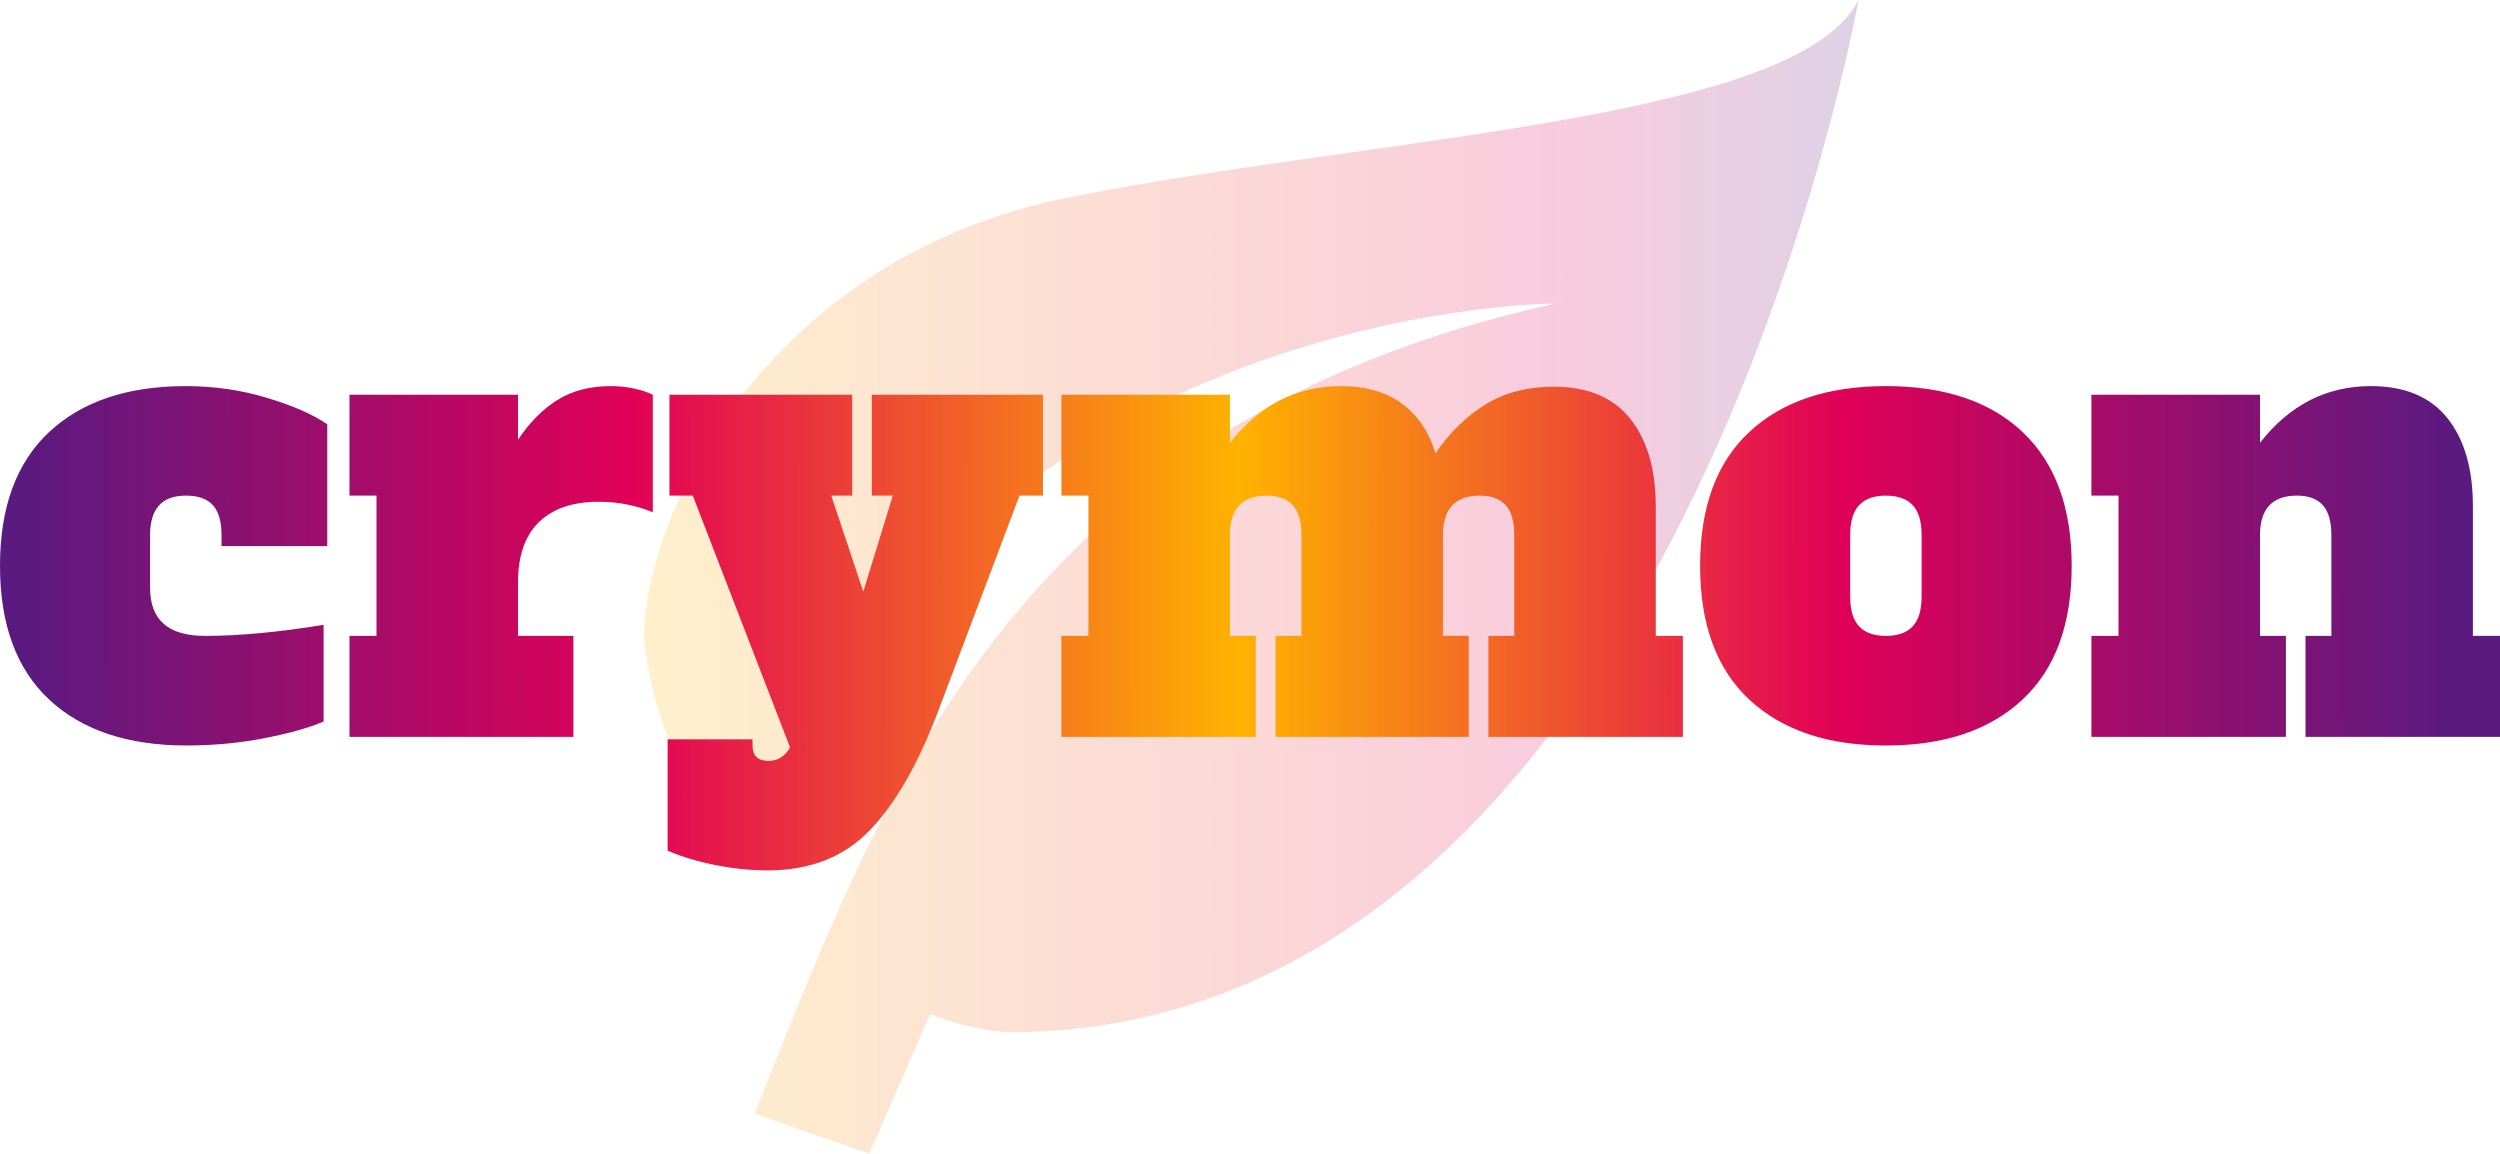
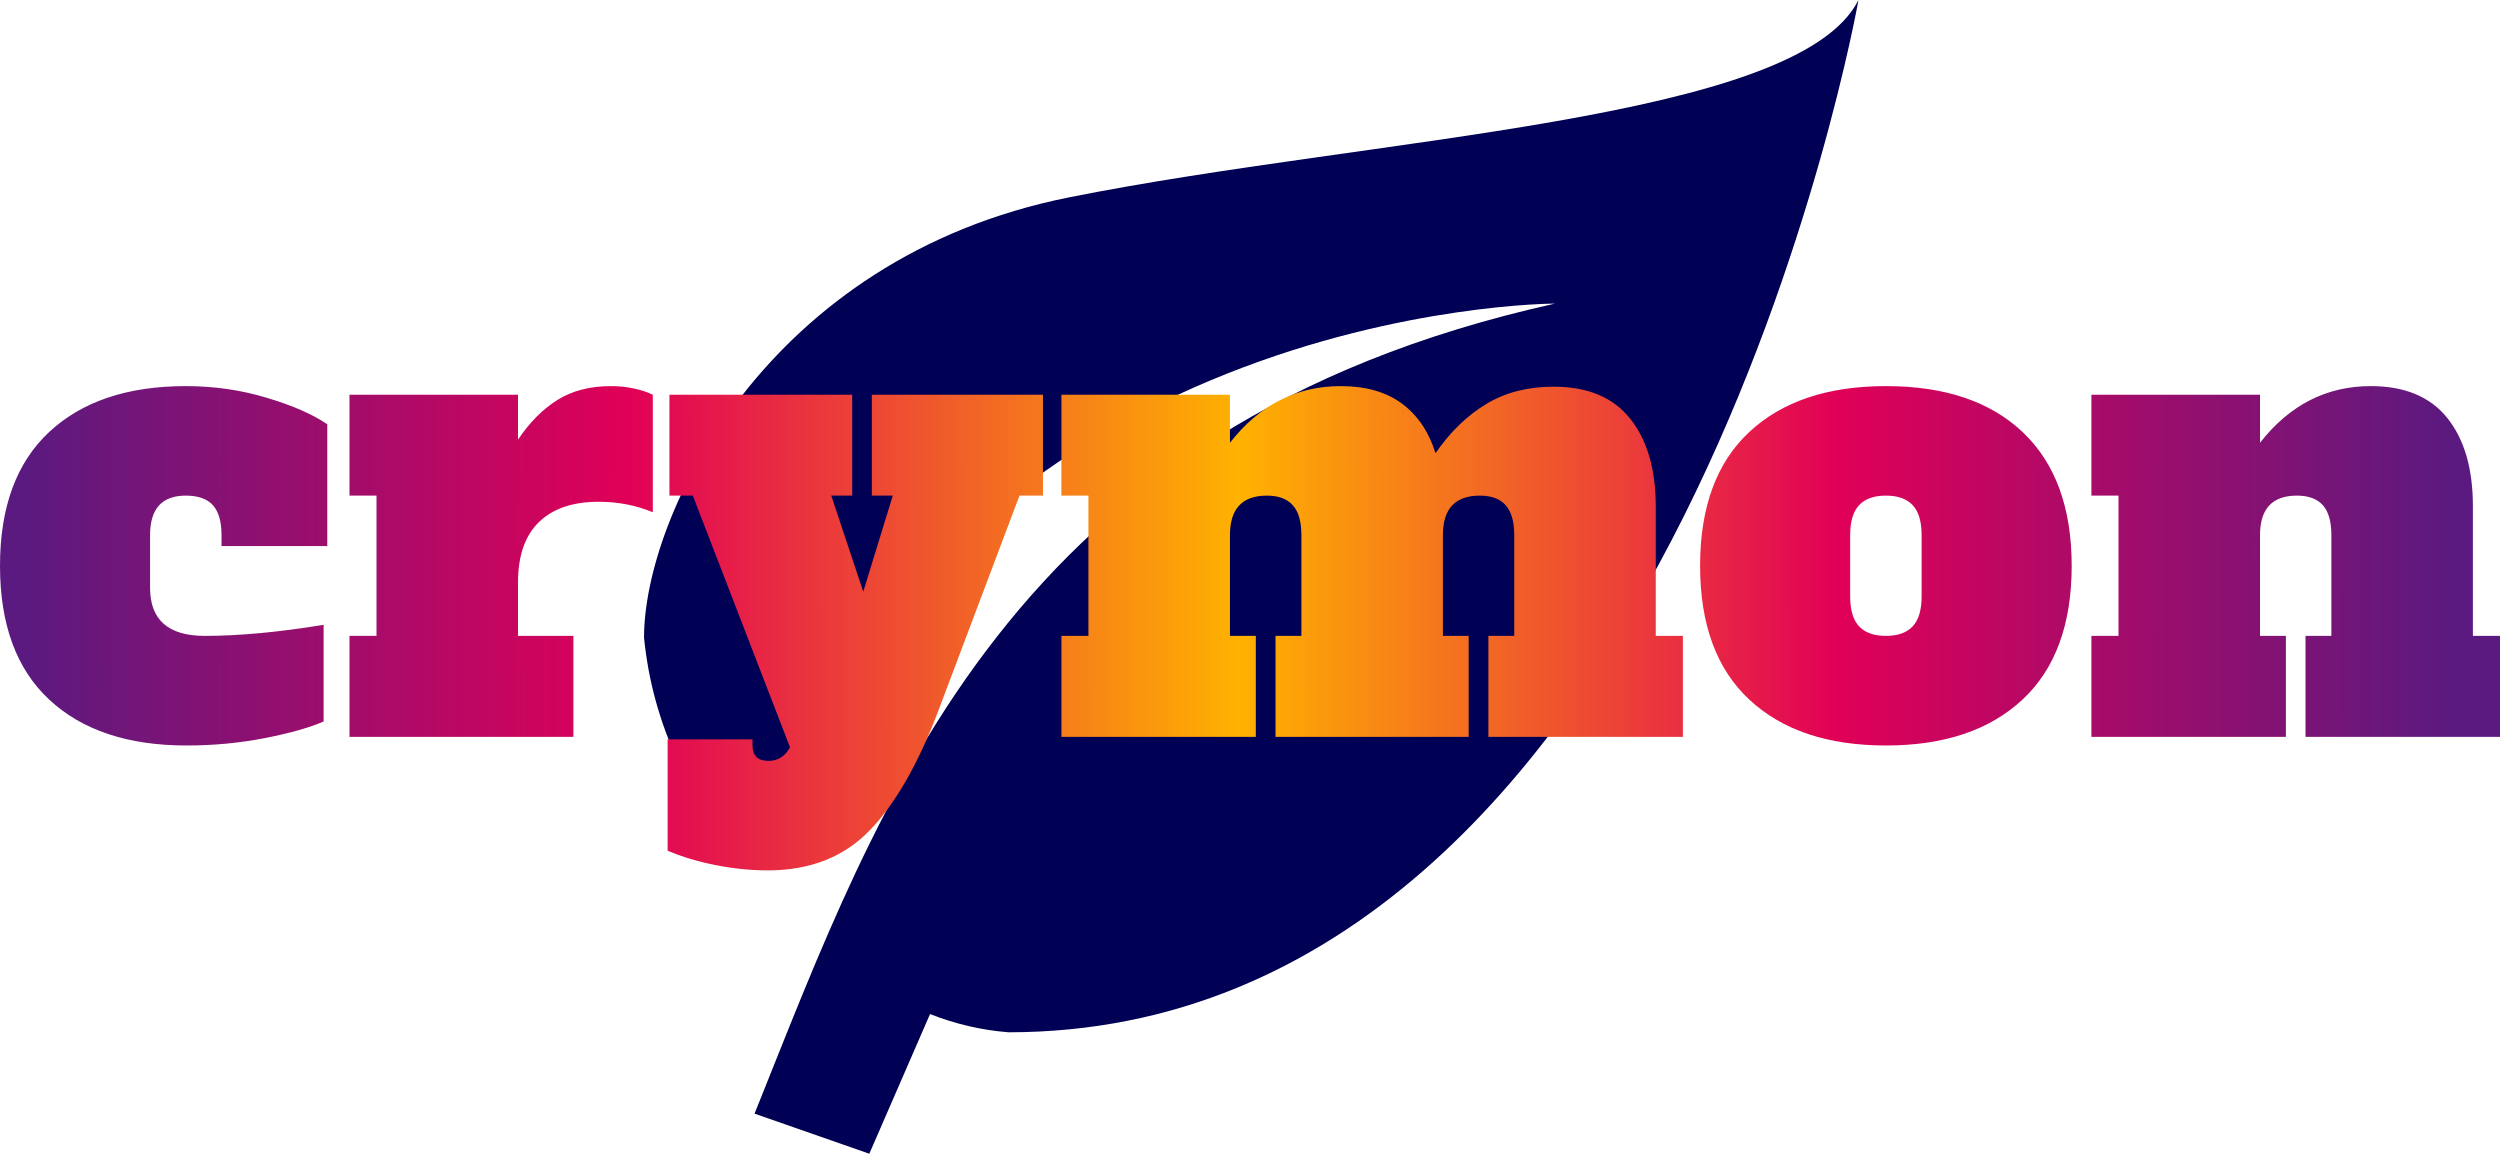
<svg xmlns="http://www.w3.org/2000/svg" xmlns:xlink="http://www.w3.org/1999/xlink" width="260.03" height="120" preserveAspectRatio="xMidYMid" version="1.1" viewBox="61.959 5.6 260.03 120">
  <defs>
    <linearGradient id="linearGradient2">
      <stop stop-color="#ffb200" offset="0" />
      <stop stop-color="#e10057" offset=".52" />
      <stop stop-color="#5a1a80" offset="1" />
    </linearGradient>
    <filter id="editing-jagged-46" x="0" y="0" width="1" height="1">
      <feTurbulence baseFrequency="0" result="turb" seed="1" />
      <feDisplacementMap in="SourceGraphic" in2="turb" />
    </filter>
    <linearGradient id="linearGradient4-4" x1="3.236" x2="256.31" y1="-17.608" y2="-17.781" gradientTransform="translate(.58563 1.8109)" gradientUnits="userSpaceOnUse">
      <stop stop-color="#5a1a80" offset="0" />
      <stop stop-color="#e10057" offset=".25" />
      <stop stop-color="#ffb200" offset=".5" />
      <stop stop-color="#e10057" offset=".746" />
      <stop stop-color="#5a1a80" offset="1" />
    </linearGradient>
    <linearGradient id="linearGradient9" x1="119.98" x2="380.01" y1="88.89" y2="88.89" gradientUnits="userSpaceOnUse" xlink:href="#linearGradient2" />
-     <linearGradient id="linearGradient14" x1="68.477" x2="194.79" y1="-14.828" y2="-14.828" gradientUnits="userSpaceOnUse">
-       <stop stop-color="#ffb200" stop-opacity=".2" offset="0" />
-       <stop stop-color="#e10057" stop-opacity=".2" offset=".75" />
-       <stop stop-color="#5a1a80" stop-opacity=".2" offset="1" />
-     </linearGradient>
  </defs>
  <style>text {
  font-size: 64px;
  font-family: Arial Black;
  dominant-baseline: central;
  text-anchor: middle;
}</style>
  <g transform="translate(60.473 80.429)" fill="url(#linearGradient9)" filter="url(#editing-jagged-46)">
    <g fill="url(#linearGradient9)">
      <g fill="url(#linearGradient9)">
        <g fill="url(#linearGradient9)">
-           <path d="m163.21-43.249c-56.842 12.632-70.105 51.6-83.242 84.253l11.937 4.168 6.316-14.526a28.358 28.358 0 0 0 8.147 1.895c69.474 3e-6 88.421-107.37 88.421-107.37-6.316 12.632-50.526 14.211-82.105 20.526-31.579 6.316-44.211 33.158-44.211 45.789a39.284 39.284 0 0 0 11.053 23.684c20.526-58.421 83.684-58.421 83.684-58.421z" fill="url(#linearGradient14)" stroke-width="6.316" />
+           <path d="m163.21-43.249c-56.842 12.632-70.105 51.6-83.242 84.253l11.937 4.168 6.316-14.526a28.358 28.358 0 0 0 8.147 1.895c69.474 3e-6 88.421-107.37 88.421-107.37-6.316 12.632-50.526 14.211-82.105 20.526-31.579 6.316-44.211 33.158-44.211 45.789a39.284 39.284 0 0 0 11.053 23.684c20.526-58.421 83.684-58.421 83.684-58.421z" fill="#005" stroke-width="6.316" />
          <path d="m20.876 2.711q-9.15 0-14.27-4.77t-5.12-13.92 5.12-13.92 14.2-4.77q4.42 0 8.45 1.22 4.03 1.21 6.27 2.75v12.67h-11v-1.15q0-2.11-0.9-3.11-0.9-0.99-2.82-0.99-3.71 0-3.71 4.1v5.5q0 4.99 5.7 4.99 5.31 0 12.35-1.15v10.05q-2.18 0.96-6.11 1.73-3.94 0.77-8.16 0.77zm44.16-37.38q1.28 0 2.43 0.26 1.15 0.25 1.92 0.64v12.22q-2.62-1.09-5.63-1.09-4.03 0-6.21 2.11-2.18 2.12-2.18 6.28v5.56h5.76v10.5h-23.29v-10.5h2.81v-14.59h-2.81v-10.49h17.53v4.67q1.8-2.69 4.1-4.13t5.57-1.44zm27.13 0.9h17.8v10.49h-2.44l-8.38 22.21q-3.14 8.38-7.17 12.58-4.03 4.19-10.62 4.19-2.69 0-5.44-0.55-2.75-0.54-4.99-1.5v-11.58h8.83v0.64q0 1.6 1.66 1.6 1.47 0 2.24-1.41l-10.11-26.18h-2.43v-10.49h19.01v10.49h-2.18l3.33 9.99 3.07-9.99h-2.18zm81.54 25.08h2.82v10.5h-20.23v-10.5h2.69v-10.49q0-2.11-0.9-3.11-0.89-0.99-2.68-0.99-3.84 0-3.84 4.1v10.49h2.68v10.5h-20.09v-10.5h2.69v-10.49q0-2.11-0.9-3.11-0.9-0.99-2.69-0.99-3.84 0-3.84 4.1v10.49h2.69v10.5h-20.22v-10.5h2.81v-14.59h-2.81v-10.49h17.53v4.99q4.61-5.89 11.52-5.89 3.91 0 6.37 1.82 2.46 1.83 3.49 5.16 2.3-3.33 5.28-5.12 2.97-1.8 7.01-1.8 5.31 0 7.96 3.33 2.66 3.33 2.66 9.15zm23.94 11.4q-9.09 0-14.21-4.77t-5.12-13.92 5.12-13.92 14.21-4.77q9.21 0 14.27 4.83 5.05 4.83 5.05 13.86 0 9.15-5.12 13.92t-14.2 4.77zm0-11.4q1.85 0 2.78-0.99t0.93-3.1v-6.4q0-2.11-0.93-3.11-0.93-0.99-2.78-0.99-1.86 0-2.79 0.99-0.93 1-0.93 3.11v6.4q0 2.11 0.93 3.1t2.79 0.99zm61.05 0h2.82v10.5h-20.23v-10.5h2.69v-10.49q0-2.11-0.89-3.11-0.9-0.99-2.69-0.99-3.84 0-3.84 4.1v10.49h2.69v10.5h-20.23v-10.5h2.82v-14.59h-2.82v-10.49h17.54v4.99q4.61-5.89 11.52-5.89 5.31 0 7.97 3.33 2.65 3.33 2.65 9.15z" fill="url(#linearGradient4-4)" />
        </g>
      </g>
    </g>
  </g>
</svg>
